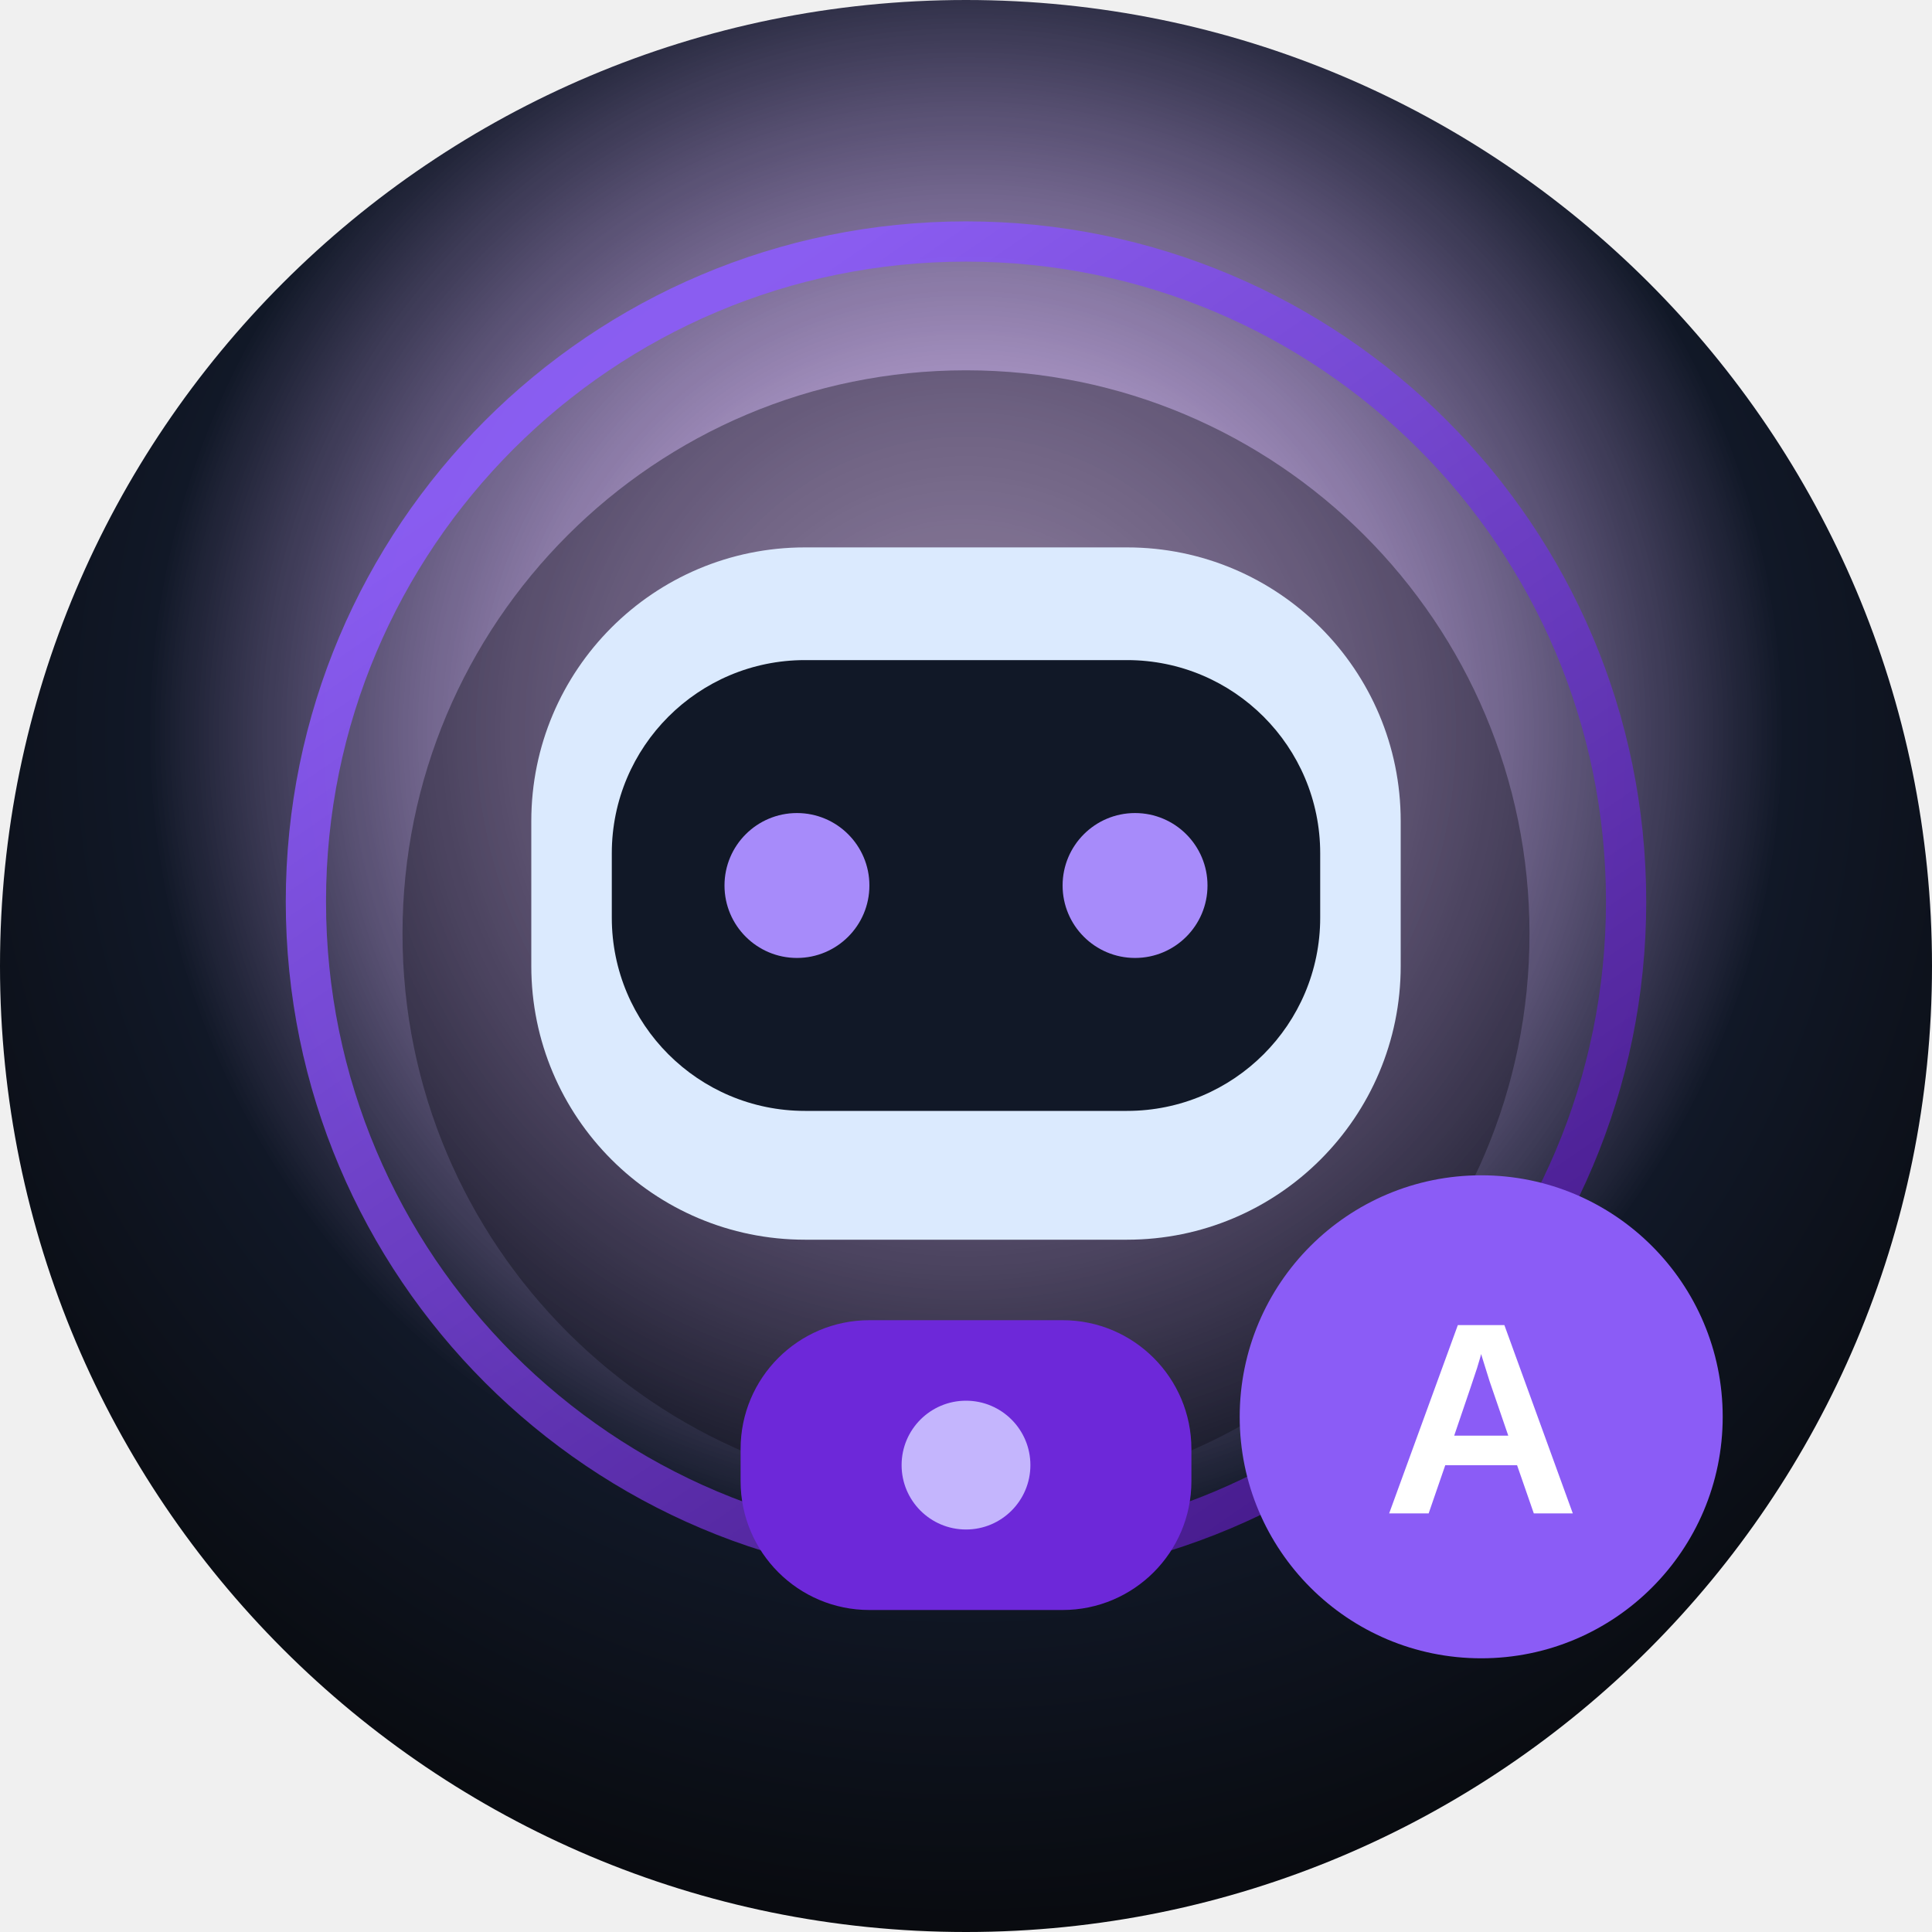
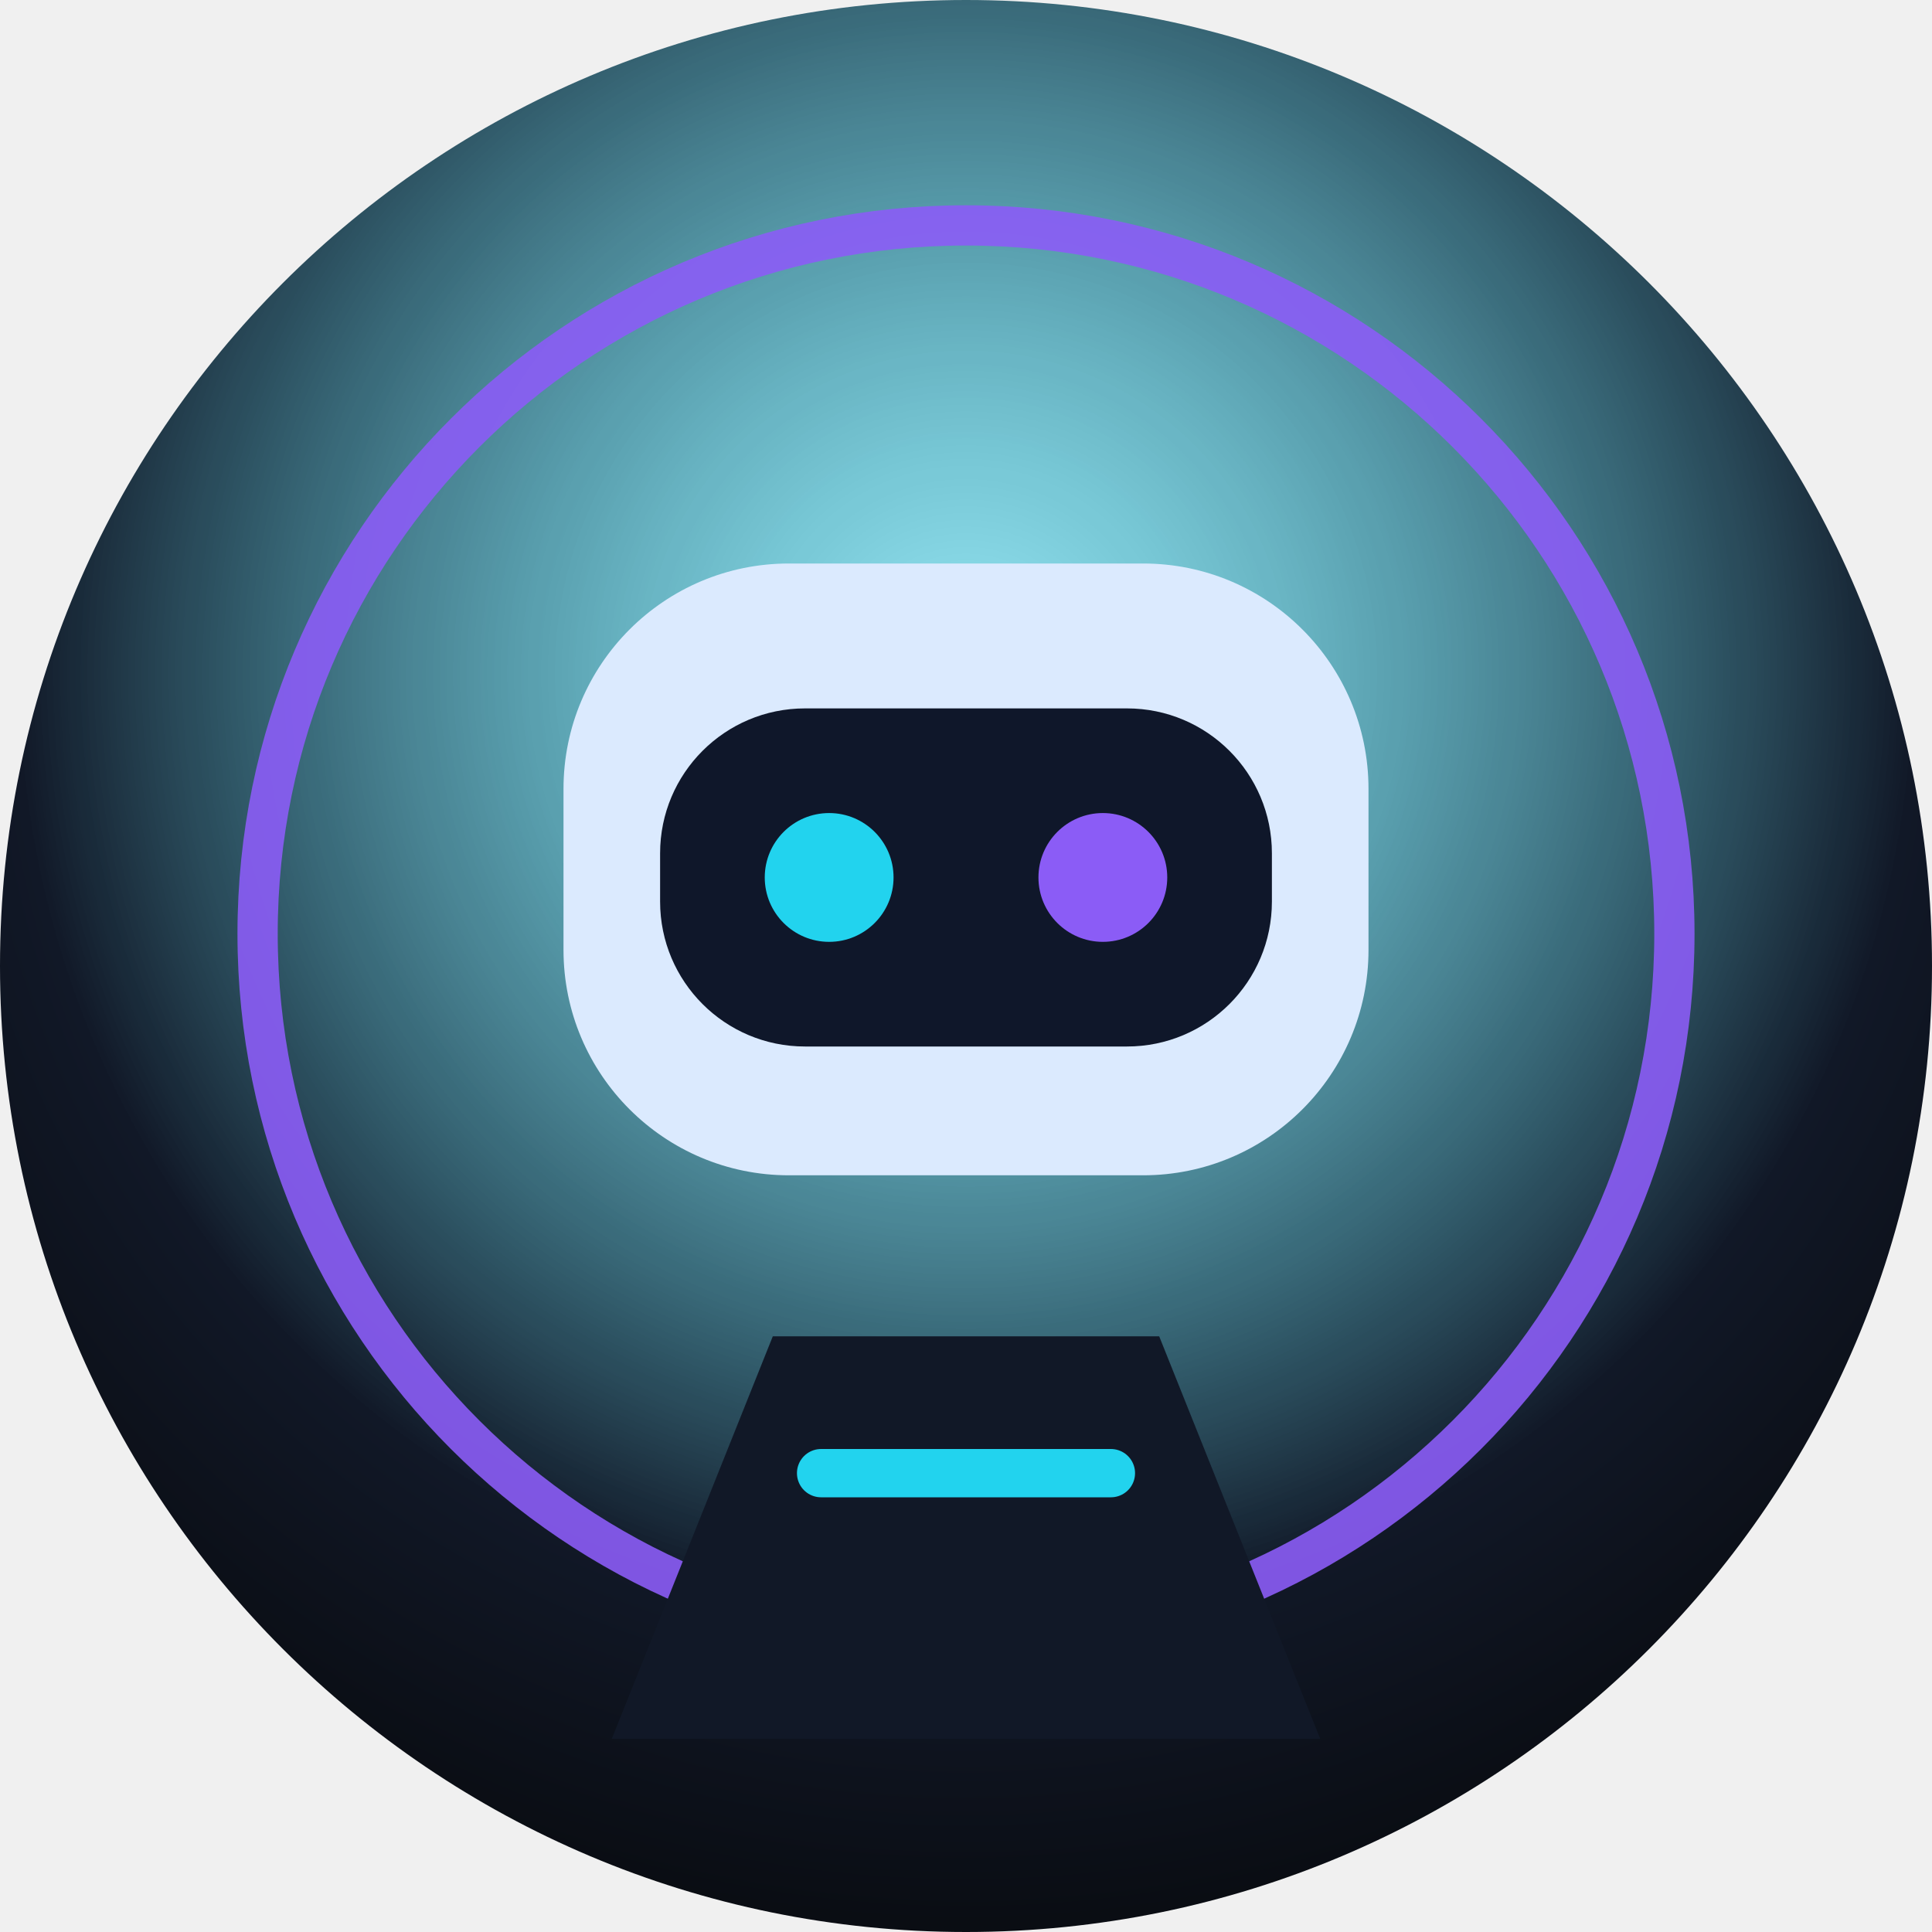
<svg xmlns="http://www.w3.org/2000/svg" viewBox="0 0 240 240" role="img" aria-labelledby="title">
  <defs>
-     <radialGradient id="bg" cx="50%" cy="38%" r="70%">
-       <stop offset="0%" stop-color="#c084fc" stop-opacity=".34" />
-       <stop offset="60%" stop-color="#111827" />
-       <stop offset="100%" stop-color="#050505" />
+     <radialGradient id="bg" cx="50%" cy="35%" r="75%">
+       <stop stop-color="#22D3EE" stop-opacity=".45" />
+       <stop offset=".65" stop-color="#111827" />
+       <stop offset="1" stop-color="#050505" />
    </radialGradient>
-     <linearGradient id="ring" x1="25%" y1="10%" x2="80%" y2="90%">
-       <stop stop-color="#8B5CF6" />
-       <stop offset="1" stop-color="#4c1d95" />
-     </linearGradient>
  </defs>
  <rect width="240" height="240" rx="120" fill="url(#bg)" />
-   <circle cx="120" cy="112" r="82" fill="none" stroke="url(#ring)" stroke-width="5" opacity=".95" />
-   <circle cx="120" cy="116" r="70" fill="#0b0b12" opacity=".38" />
-   <rect x="66" y="68" width="108" height="86" rx="34" fill="#dbeafe" />
-   <rect x="76" y="82" width="88" height="56" rx="24" fill="#111827" />
-   <circle cx="99" cy="110" r="9" fill="#a78bfa" />
-   <circle cx="141" cy="110" r="9" fill="#a78bfa" />
-   <rect x="92" y="164" width="56" height="36" rx="16" fill="#6d28d9" />
-   <circle cx="120" cy="182" r="8" fill="#c4b5fd" />
-   <circle cx="184" cy="176" r="30" fill="#8B5CF6" />
-   <text x="184" y="188" text-anchor="middle" font-family="Arial, sans-serif" font-size="34" font-weight="700" fill="white">A</text>
+   <circle cx="120" cy="116" r="88" fill="none" stroke="#8B5CF6" stroke-width="5" opacity=".9" />
+   <rect x="70" y="70" width="100" height="76" rx="28" fill="#dbeafe" />
+   <rect x="82" y="88" width="76" height="42" rx="18" fill="#0f172a" />
+   <circle cx="103" cy="109" r="8" fill="#22D3EE" />
+   <circle cx="137" cy="109" r="8" fill="#8B5CF6" />
+   <path d="M96 166h48l20 50H76z" fill="#111827" />
+   <path d="M102 183h36" stroke="#22D3EE" stroke-width="6" stroke-linecap="round" />
</svg>
